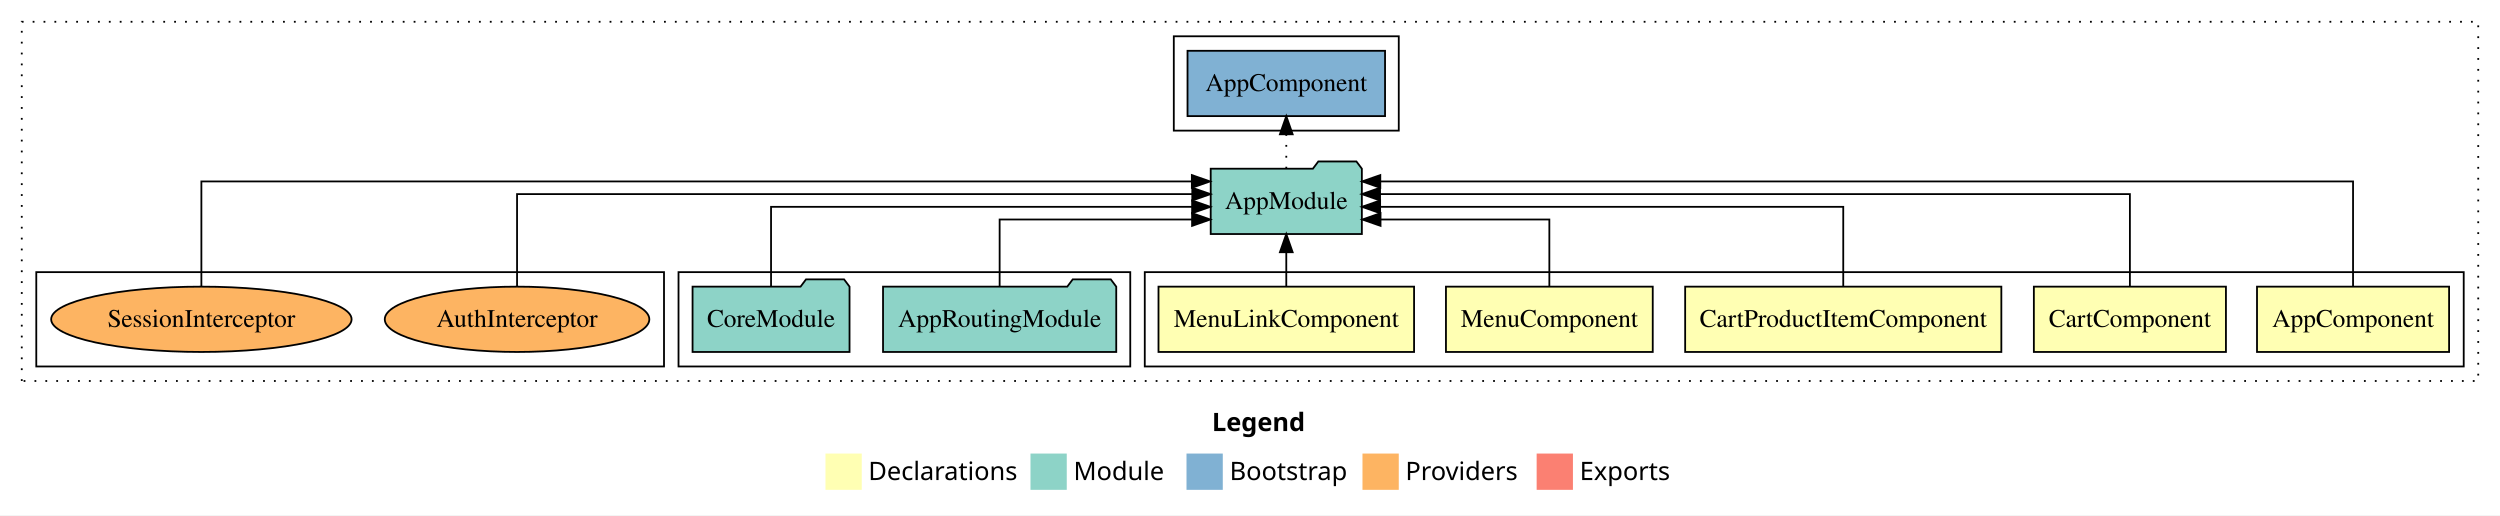
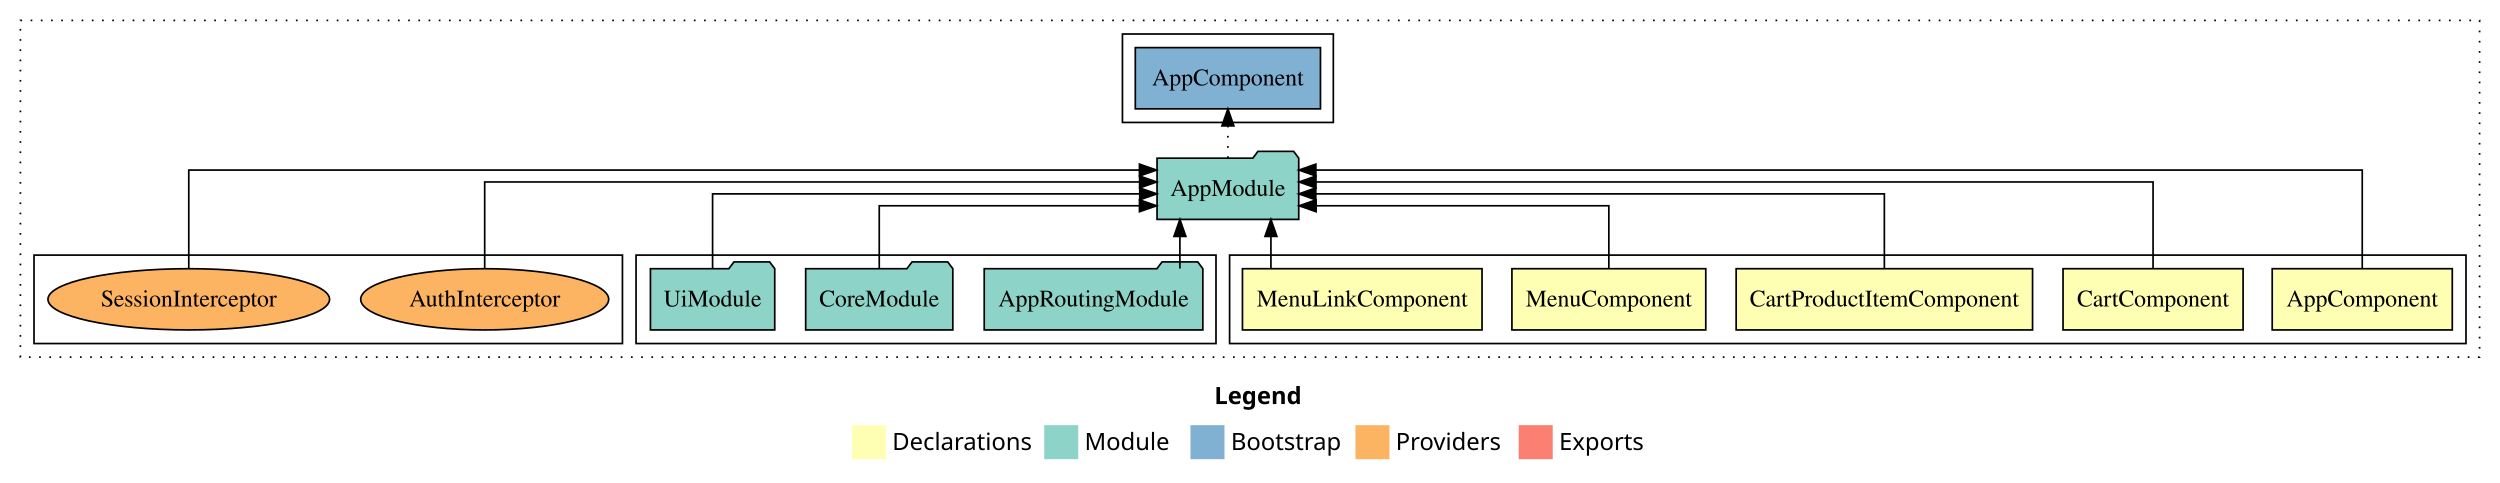
- <svg xmlns="http://www.w3.org/2000/svg" width="1378pt" height="284pt" viewBox="0.00 0.00 1378.00 284.00">
+ <svg xmlns="http://www.w3.org/2000/svg" width="1470pt" height="284pt" viewBox="0.00 0.00 1470.00 284.00">
  <g id="graph0" class="graph" transform="scale(1 1) rotate(0) translate(4 280)">
-     <polygon fill="#ffffff" stroke="transparent" points="-4,4 -4,-280 1374,-280 1374,4 -4,4" />
-     <text text-anchor="start" x="664.009" y="-42.4" font-family="sans-serif" font-weight="bold" font-size="14.00" fill="#000000">Legend</text>
-     <polygon fill="#ffffb3" stroke="transparent" points="451,-10 451,-30 471,-30 471,-10 451,-10" />
-     <text text-anchor="start" x="474.629" y="-15.4" font-family="sans-serif" font-size="14.00" fill="#000000">  Declarations</text>
-     <polygon fill="#8dd3c7" stroke="transparent" points="564,-10 564,-30 584,-30 584,-10 564,-10" />
-     <text text-anchor="start" x="587.725" y="-15.4" font-family="sans-serif" font-size="14.00" fill="#000000">  Module</text>
-     <polygon fill="#80b1d3" stroke="transparent" points="650,-10 650,-30 670,-30 670,-10 650,-10" />
-     <text text-anchor="start" x="673.781" y="-15.4" font-family="sans-serif" font-size="14.00" fill="#000000">  Bootstrap</text>
-     <polygon fill="#fdb462" stroke="transparent" points="747,-10 747,-30 767,-30 767,-10 747,-10" />
-     <text text-anchor="start" x="770.673" y="-15.4" font-family="sans-serif" font-size="14.00" fill="#000000">  Providers</text>
-     <polygon fill="#fb8072" stroke="transparent" points="843,-10 843,-30 863,-30 863,-10 843,-10" />
-     <text text-anchor="start" x="866.726" y="-15.4" font-family="sans-serif" font-size="14.00" fill="#000000">  Exports</text>
+     <polygon fill="#ffffff" stroke="transparent" points="-4,4 -4,-280 1466,-280 1466,4 -4,4" />
+     <text text-anchor="start" x="710.009" y="-42.4" font-family="sans-serif" font-weight="bold" font-size="14.00" fill="#000000">Legend</text>
+     <polygon fill="#ffffb3" stroke="transparent" points="497,-10 497,-30 517,-30 517,-10 497,-10" />
+     <text text-anchor="start" x="520.629" y="-15.4" font-family="sans-serif" font-size="14.00" fill="#000000">  Declarations</text>
+     <polygon fill="#8dd3c7" stroke="transparent" points="610,-10 610,-30 630,-30 630,-10 610,-10" />
+     <text text-anchor="start" x="633.725" y="-15.4" font-family="sans-serif" font-size="14.00" fill="#000000">  Module</text>
+     <polygon fill="#80b1d3" stroke="transparent" points="696,-10 696,-30 716,-30 716,-10 696,-10" />
+     <text text-anchor="start" x="719.781" y="-15.4" font-family="sans-serif" font-size="14.00" fill="#000000">  Bootstrap</text>
+     <polygon fill="#fdb462" stroke="transparent" points="793,-10 793,-30 813,-30 813,-10 793,-10" />
+     <text text-anchor="start" x="816.673" y="-15.4" font-family="sans-serif" font-size="14.00" fill="#000000">  Providers</text>
+     <polygon fill="#fb8072" stroke="transparent" points="889,-10 889,-30 909,-30 909,-10 889,-10" />
+     <text text-anchor="start" x="912.726" y="-15.4" font-family="sans-serif" font-size="14.00" fill="#000000">  Exports</text>
    <g id="clust1" class="cluster">
-       <polygon fill="none" stroke="#000000" stroke-dasharray="1,5" points="8,-70 8,-268 1362,-268 1362,-70 8,-70" />
+       <polygon fill="none" stroke="#000000" stroke-dasharray="1,5" points="8,-70 8,-268 1454,-268 1454,-70 8,-70" />
    </g>
    <g id="clust2" class="cluster">
-       <polygon fill="none" stroke="#000000" points="627,-78 627,-130 1354,-130 1354,-78 627,-78" />
+       <polygon fill="none" stroke="#000000" points="719,-78 719,-130 1446,-130 1446,-78 719,-78" />
    </g>
    <g id="clust8" class="cluster">
-       <polygon fill="none" stroke="#000000" points="370,-78 370,-130 619,-130 619,-78 370,-78" />
+       <polygon fill="none" stroke="#000000" points="370,-78 370,-130 711,-130 711,-78 370,-78" />
    </g>
    <g id="clust10" class="cluster">
-       <polygon fill="none" stroke="#000000" points="643,-208 643,-260 767,-260 767,-208 643,-208" />
+       <polygon fill="none" stroke="#000000" points="656,-208 656,-260 780,-260 780,-208 656,-208" />
    </g>
    <g id="clust11" class="cluster">
      <polygon fill="none" stroke="#000000" points="16,-78 16,-130 362,-130 362,-78 16,-78" />
    </g>
    <g id="node1" class="node">
-       <polygon fill="#ffffb3" stroke="#000000" points="1345.94,-122 1240.06,-122 1240.06,-86 1345.94,-86 1345.94,-122" />
-       <text text-anchor="middle" x="1293" y="-99.8" font-family="Times,serif" font-size="14.00" fill="#000000">AppComponent</text>
+       <polygon fill="#ffffb3" stroke="#000000" points="1437.94,-122 1332.06,-122 1332.06,-86 1437.94,-86 1437.94,-122" />
+       <text text-anchor="middle" x="1385" y="-99.8" font-family="Times,serif" font-size="14.00" fill="#000000">AppComponent</text>
    </g>
    <g id="node6" class="node">
-       <polygon fill="#8dd3c7" stroke="#000000" points="746.657,-187 743.657,-191 722.657,-191 719.657,-187 663.343,-187 663.343,-151 746.657,-151 746.657,-187" />
-       <text text-anchor="middle" x="705" y="-164.8" font-family="Times,serif" font-size="14.00" fill="#000000">AppModule</text>
+       <polygon fill="#8dd3c7" stroke="#000000" points="759.657,-187 756.657,-191 735.657,-191 732.657,-187 676.343,-187 676.343,-151 759.657,-151 759.657,-187" />
+       <text text-anchor="middle" x="718" y="-164.8" font-family="Times,serif" font-size="14.00" fill="#000000">AppModule</text>
    </g>
    <g id="edge1" class="edge">
-       <path fill="none" stroke="#000000" d="M1293,-122.011C1293,-144.485 1293,-180 1293,-180 1293,-180 756.816,-180 756.816,-180" />
-       <polygon fill="#000000" stroke="#000000" points="756.816,-176.5 746.816,-180 756.816,-183.5 756.816,-176.5" />
+       <path fill="none" stroke="#000000" d="M1385,-122.011C1385,-144.485 1385,-180 1385,-180 1385,-180 769.724,-180 769.724,-180" />
+       <polygon fill="#000000" stroke="#000000" points="769.724,-176.5 759.724,-180 769.724,-183.5 769.724,-176.5" />
    </g>
    <g id="node2" class="node">
-       <polygon fill="#ffffb3" stroke="#000000" points="1222.936,-122 1117.064,-122 1117.064,-86 1222.936,-86 1222.936,-122" />
-       <text text-anchor="middle" x="1170" y="-99.8" font-family="Times,serif" font-size="14.00" fill="#000000">CartComponent</text>
+       <polygon fill="#ffffb3" stroke="#000000" points="1314.936,-122 1209.064,-122 1209.064,-86 1314.936,-86 1314.936,-122" />
+       <text text-anchor="middle" x="1262" y="-99.8" font-family="Times,serif" font-size="14.00" fill="#000000">CartComponent</text>
    </g>
    <g id="edge2" class="edge">
-       <path fill="none" stroke="#000000" d="M1170,-122.129C1170,-142.572 1170,-173 1170,-173 1170,-173 756.675,-173 756.675,-173" />
-       <polygon fill="#000000" stroke="#000000" points="756.675,-169.5 746.675,-173 756.675,-176.5 756.675,-169.5" />
+       <path fill="none" stroke="#000000" d="M1262,-122.129C1262,-142.572 1262,-173 1262,-173 1262,-173 769.784,-173 769.784,-173" />
+       <polygon fill="#000000" stroke="#000000" points="769.784,-169.5 759.784,-173 769.783,-176.5 769.784,-169.5" />
    </g>
    <g id="node3" class="node">
-       <polygon fill="#ffffb3" stroke="#000000" points="1099.14,-122 924.86,-122 924.86,-86 1099.14,-86 1099.14,-122" />
-       <text text-anchor="middle" x="1012" y="-99.8" font-family="Times,serif" font-size="14.00" fill="#000000">CartProductItemComponent</text>
+       <polygon fill="#ffffb3" stroke="#000000" points="1191.14,-122 1016.86,-122 1016.86,-86 1191.14,-86 1191.14,-122" />
+       <text text-anchor="middle" x="1104" y="-99.8" font-family="Times,serif" font-size="14.00" fill="#000000">CartProductItemComponent</text>
    </g>
    <g id="edge3" class="edge">
-       <path fill="none" stroke="#000000" d="M1012,-122.267C1012,-140.555 1012,-166 1012,-166 1012,-166 756.723,-166 756.723,-166" />
-       <polygon fill="#000000" stroke="#000000" points="756.723,-162.5 746.723,-166 756.723,-169.5 756.723,-162.5" />
+       <path fill="none" stroke="#000000" d="M1104,-122.267C1104,-140.555 1104,-166 1104,-166 1104,-166 769.676,-166 769.676,-166" />
+       <polygon fill="#000000" stroke="#000000" points="769.676,-162.5 759.676,-166 769.676,-169.5 769.676,-162.5" />
    </g>
    <g id="node4" class="node">
-       <polygon fill="#ffffb3" stroke="#000000" points="906.992,-122 793.008,-122 793.008,-86 906.992,-86 906.992,-122" />
-       <text text-anchor="middle" x="850" y="-99.8" font-family="Times,serif" font-size="14.00" fill="#000000">MenuComponent</text>
+       <polygon fill="#ffffb3" stroke="#000000" points="998.992,-122 885.008,-122 885.008,-86 998.992,-86 998.992,-122" />
+       <text text-anchor="middle" x="942" y="-99.8" font-family="Times,serif" font-size="14.00" fill="#000000">MenuComponent</text>
    </g>
    <g id="edge4" class="edge">
-       <path fill="none" stroke="#000000" d="M850,-122.009C850,-138.049 850,-159 850,-159 850,-159 756.94,-159 756.94,-159" />
-       <polygon fill="#000000" stroke="#000000" points="756.94,-155.5 746.94,-159 756.94,-162.5 756.94,-155.5" />
+       <path fill="none" stroke="#000000" d="M942,-122.009C942,-138.049 942,-159 942,-159 942,-159 769.87,-159 769.87,-159" />
+       <polygon fill="#000000" stroke="#000000" points="769.87,-155.5 759.87,-159 769.87,-162.5 769.87,-155.5" />
    </g>
    <g id="node5" class="node">
-       <polygon fill="#ffffb3" stroke="#000000" points="775.436,-122 634.564,-122 634.564,-86 775.436,-86 775.436,-122" />
-       <text text-anchor="middle" x="705" y="-99.8" font-family="Times,serif" font-size="14.00" fill="#000000">MenuLinkComponent</text>
+       <polygon fill="#ffffb3" stroke="#000000" points="867.436,-122 726.564,-122 726.564,-86 867.436,-86 867.436,-122" />
+       <text text-anchor="middle" x="797" y="-99.8" font-family="Times,serif" font-size="14.00" fill="#000000">MenuLinkComponent</text>
    </g>
    <g id="edge5" class="edge">
-       <path fill="none" stroke="#000000" d="M705,-122.106C705,-122.106 705,-140.991 705,-140.991" />
-       <polygon fill="#000000" stroke="#000000" points="701.5,-140.991 705,-150.991 708.5,-140.991 701.5,-140.991" />
+       <path fill="none" stroke="#000000" d="M743.305,-122.106C743.305,-122.106 743.305,-140.991 743.305,-140.991" />
+       <polygon fill="#000000" stroke="#000000" points="739.806,-140.991 743.305,-150.991 746.806,-140.991 739.806,-140.991" />
+     </g>
+     <g id="node10" class="node">
+       <polygon fill="#80b1d3" stroke="#000000" points="772.439,-252 663.561,-252 663.561,-216 772.439,-216 772.439,-252" />
+       <text text-anchor="middle" x="718" y="-229.8" font-family="Times,serif" font-size="14.00" fill="#000000">AppComponent </text>
+     </g>
+     <g id="edge9" class="edge">
+       <path fill="none" stroke="#000000" stroke-dasharray="1,5" d="M718,-187.106C718,-187.106 718,-205.991 718,-205.991" />
+       <polygon fill="#000000" stroke="#000000" points="714.5,-205.991 718,-215.991 721.5,-205.991 714.5,-205.991" />
+     </g>
+     <g id="node7" class="node">
+       <polygon fill="#8dd3c7" stroke="#000000" points="703.274,-122 700.274,-126 679.274,-126 676.274,-122 574.726,-122 574.726,-86 703.274,-86 703.274,-122" />
+       <text text-anchor="middle" x="639" y="-99.8" font-family="Times,serif" font-size="14.00" fill="#000000">AppRoutingModule</text>
+     </g>
+     <g id="edge6" class="edge">
+       <path fill="none" stroke="#000000" d="M689.779,-122.106C689.779,-122.106 689.779,-140.991 689.779,-140.991" />
+       <polygon fill="#000000" stroke="#000000" points="686.279,-140.991 689.779,-150.991 693.279,-140.991 686.279,-140.991" />
+     </g>
+     <g id="node8" class="node">
+       <polygon fill="#8dd3c7" stroke="#000000" points="556.262,-122 553.262,-126 532.262,-126 529.262,-122 469.738,-122 469.738,-86 556.262,-86 556.262,-122" />
+       <text text-anchor="middle" x="513" y="-99.8" font-family="Times,serif" font-size="14.00" fill="#000000">CoreModule</text>
+     </g>
+     <g id="edge7" class="edge">
+       <path fill="none" stroke="#000000" d="M513,-122.009C513,-138.049 513,-159 513,-159 513,-159 666.02,-159 666.02,-159" />
+       <polygon fill="#000000" stroke="#000000" points="666.02,-162.5 676.02,-159 666.02,-155.5 666.02,-162.5" />
    </g>
    <g id="node9" class="node">
-       <polygon fill="#80b1d3" stroke="#000000" points="759.439,-252 650.561,-252 650.561,-216 759.439,-216 759.439,-252" />
-       <text text-anchor="middle" x="705" y="-229.8" font-family="Times,serif" font-size="14.00" fill="#000000">AppComponent </text>
+       <polygon fill="#8dd3c7" stroke="#000000" points="451.548,-122 448.548,-126 427.548,-126 424.548,-122 378.452,-122 378.452,-86 451.548,-86 451.548,-122" />
+       <text text-anchor="middle" x="415" y="-99.8" font-family="Times,serif" font-size="14.00" fill="#000000">UiModule</text>
    </g>
    <g id="edge8" class="edge">
-       <path fill="none" stroke="#000000" stroke-dasharray="1,5" d="M705,-187.106C705,-187.106 705,-205.991 705,-205.991" />
-       <polygon fill="#000000" stroke="#000000" points="701.5,-205.991 705,-215.991 708.5,-205.991 701.5,-205.991" />
+       <path fill="none" stroke="#000000" d="M415,-122.267C415,-140.555 415,-166 415,-166 415,-166 666.187,-166 666.187,-166" />
+       <polygon fill="#000000" stroke="#000000" points="666.187,-169.5 676.187,-166 666.187,-162.5 666.187,-169.5" />
    </g>
-     <g id="node7" class="node">
-       <polygon fill="#8dd3c7" stroke="#000000" points="611.274,-122 608.274,-126 587.274,-126 584.274,-122 482.726,-122 482.726,-86 611.274,-86 611.274,-122" />
-       <text text-anchor="middle" x="547" y="-99.8" font-family="Times,serif" font-size="14.00" fill="#000000">AppRoutingModule</text>
-     </g>
-     <g id="edge6" class="edge">
-       <path fill="none" stroke="#000000" d="M547,-122.009C547,-138.049 547,-159 547,-159 547,-159 653.074,-159 653.074,-159" />
-       <polygon fill="#000000" stroke="#000000" points="653.074,-162.5 663.074,-159 653.074,-155.5 653.074,-162.5" />
-     </g>
-     <g id="node8" class="node">
-       <polygon fill="#8dd3c7" stroke="#000000" points="464.262,-122 461.262,-126 440.262,-126 437.262,-122 377.738,-122 377.738,-86 464.262,-86 464.262,-122" />
-       <text text-anchor="middle" x="421" y="-99.8" font-family="Times,serif" font-size="14.00" fill="#000000">CoreModule</text>
-     </g>
-     <g id="edge7" class="edge">
-       <path fill="none" stroke="#000000" d="M421,-122.267C421,-140.555 421,-166 421,-166 421,-166 653.095,-166 653.095,-166" />
-       <polygon fill="#000000" stroke="#000000" points="653.095,-169.5 663.095,-166 653.095,-162.5 653.095,-169.5" />
-     </g>
-     <g id="node10" class="node">
+     <g id="node11" class="node">
      <ellipse fill="#fdb462" stroke="#000000" cx="281" cy="-104" rx="72.912" ry="18" />
      <text text-anchor="middle" x="281" y="-99.8" font-family="Times,serif" font-size="14.00" fill="#000000">AuthInterceptor</text>
    </g>
-     <g id="edge9" class="edge">
-       <path fill="none" stroke="#000000" d="M281,-122.129C281,-142.572 281,-173 281,-173 281,-173 653.185,-173 653.185,-173" />
-       <polygon fill="#000000" stroke="#000000" points="653.185,-176.5 663.185,-173 653.185,-169.5 653.185,-176.5" />
+     <g id="edge10" class="edge">
+       <path fill="none" stroke="#000000" d="M281,-122.129C281,-142.572 281,-173 281,-173 281,-173 666.099,-173 666.099,-173" />
+       <polygon fill="#000000" stroke="#000000" points="666.099,-176.5 676.099,-173 666.099,-169.5 666.099,-176.5" />
    </g>
-     <g id="node11" class="node">
+     <g id="node12" class="node">
      <ellipse fill="#fdb462" stroke="#000000" cx="107" cy="-104" rx="82.801" ry="18" />
      <text text-anchor="middle" x="107" y="-99.8" font-family="Times,serif" font-size="14.00" fill="#000000">SessionInterceptor</text>
    </g>
-     <g id="edge10" class="edge">
-       <path fill="none" stroke="#000000" d="M107,-122.011C107,-144.485 107,-180 107,-180 107,-180 652.95,-180 652.95,-180" />
-       <polygon fill="#000000" stroke="#000000" points="652.95,-183.5 662.95,-180 652.95,-176.5 652.95,-183.5" />
+     <g id="edge11" class="edge">
+       <path fill="none" stroke="#000000" d="M107,-122.011C107,-144.485 107,-180 107,-180 107,-180 666.004,-180 666.004,-180" />
+       <polygon fill="#000000" stroke="#000000" points="666.004,-183.5 676.004,-180 666.004,-176.5 666.004,-183.5" />
    </g>
  </g>
</svg>
